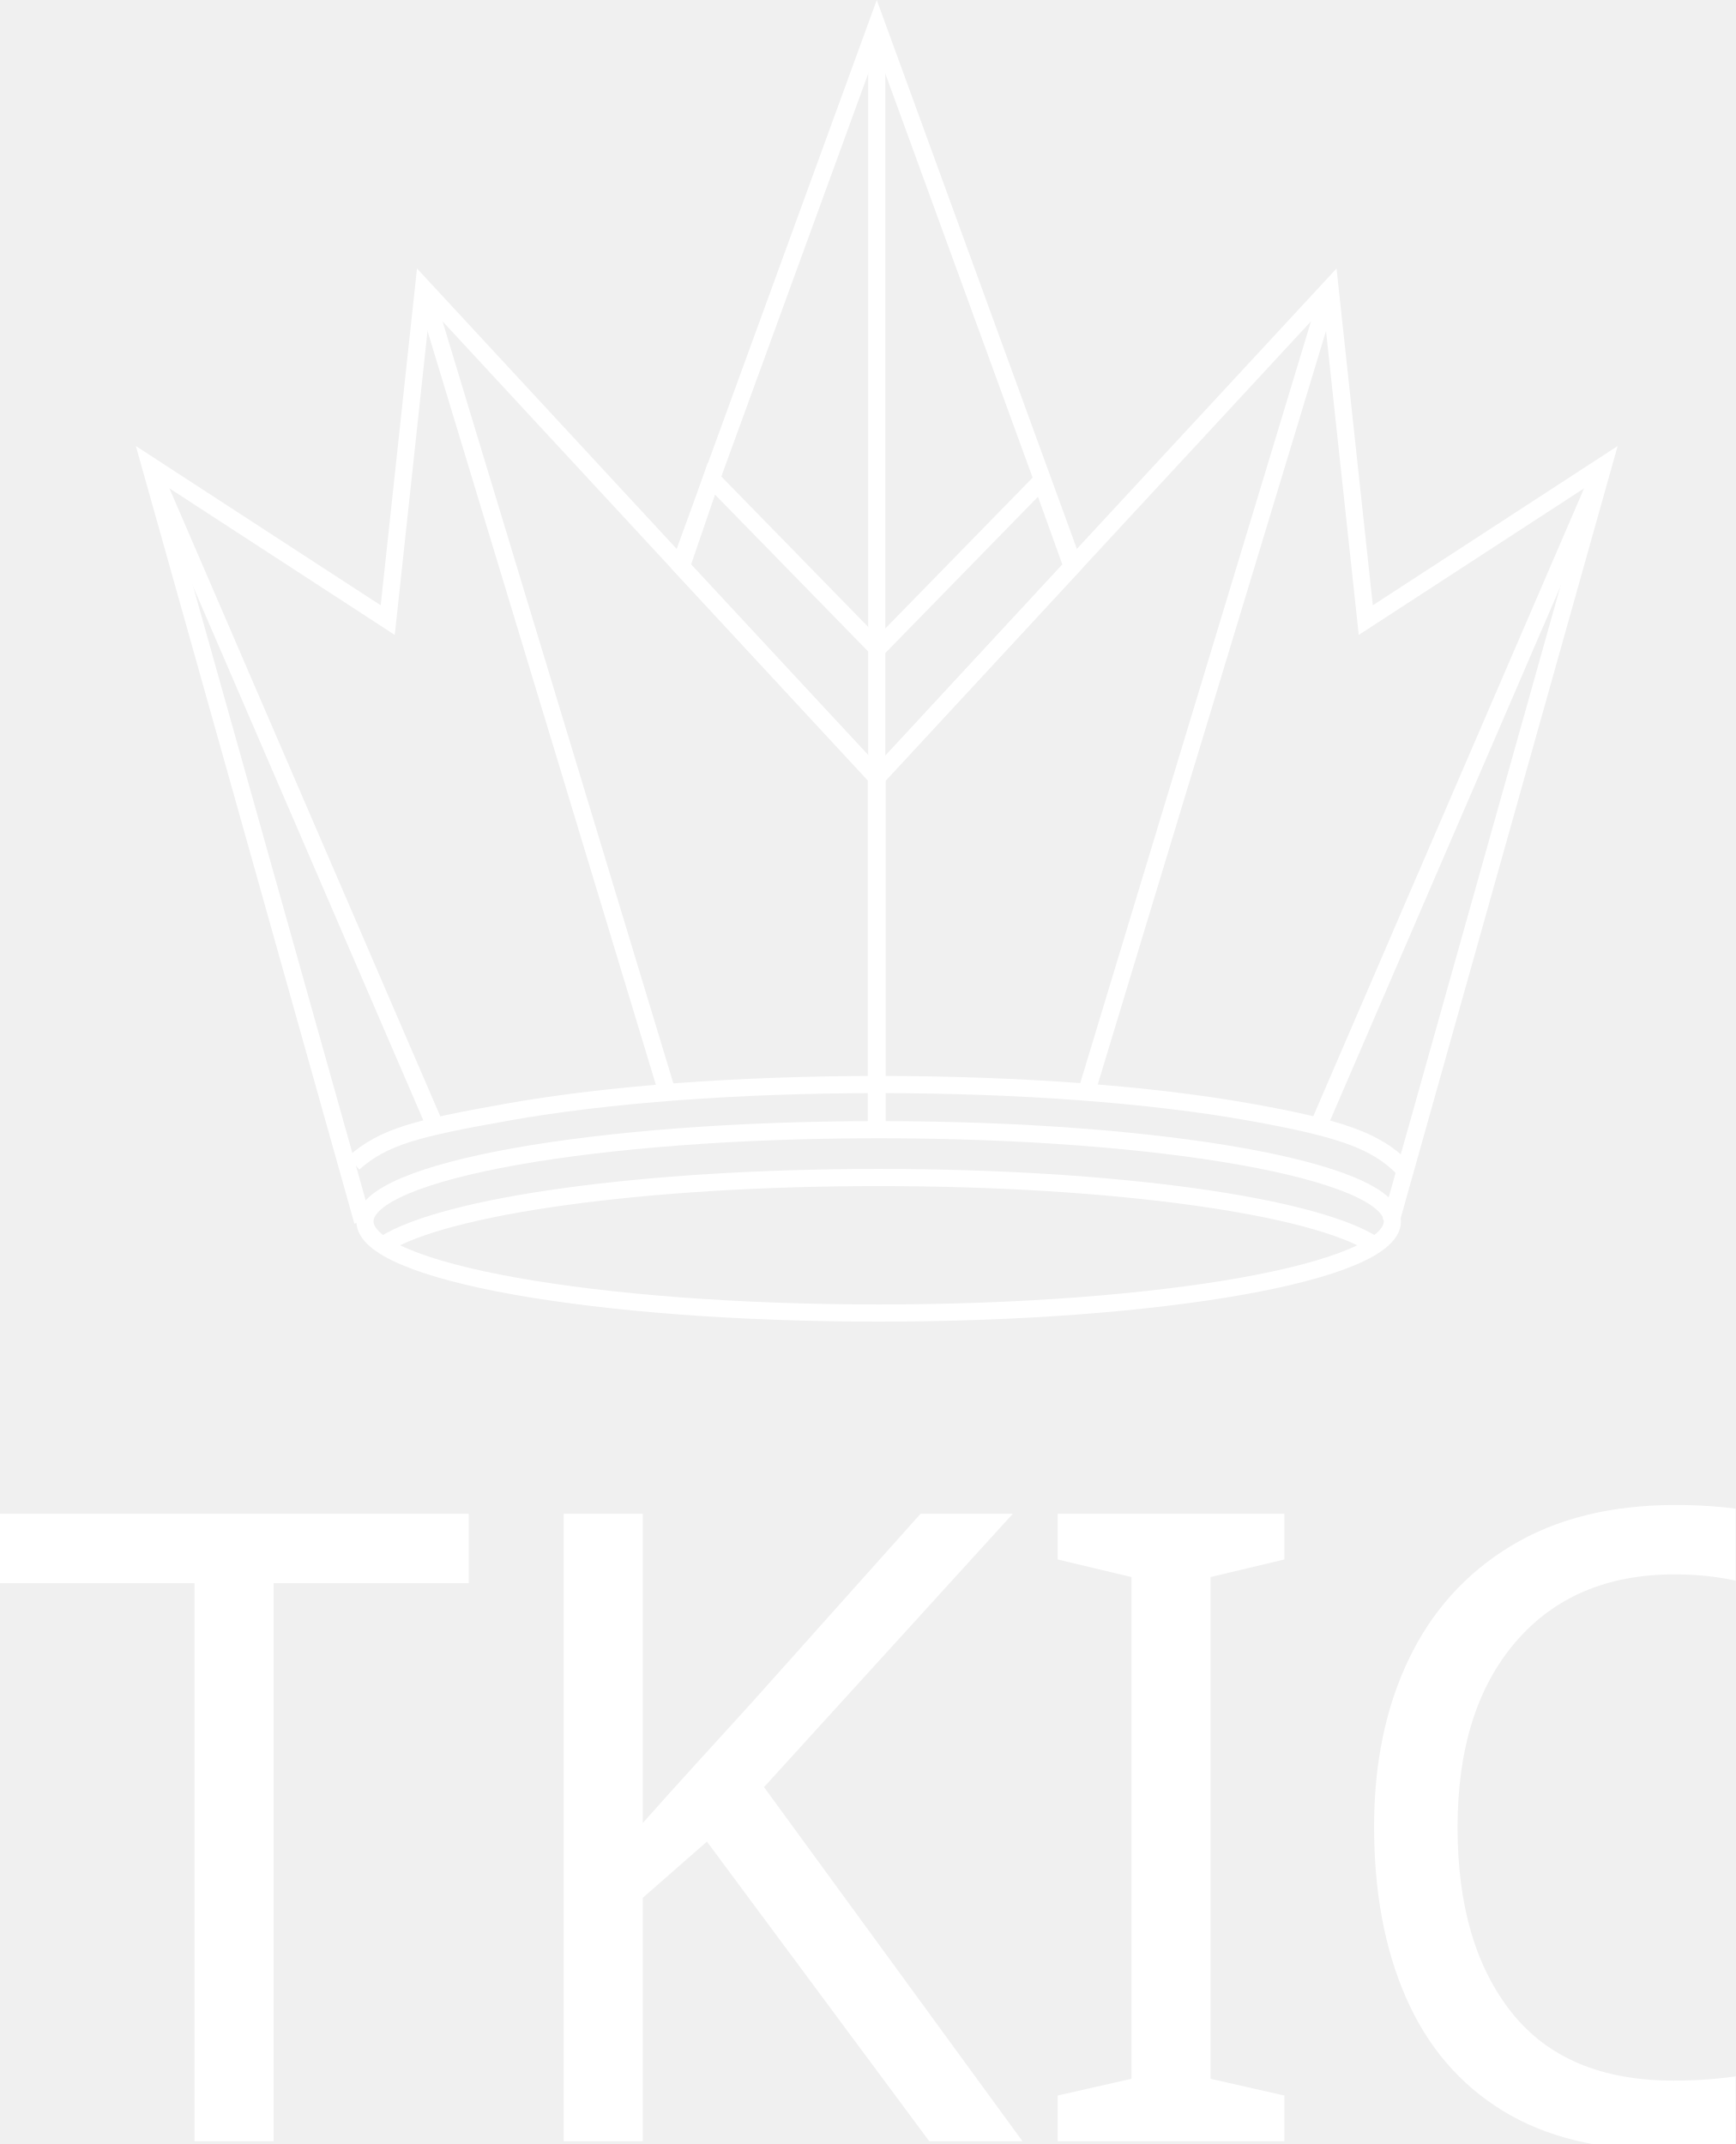
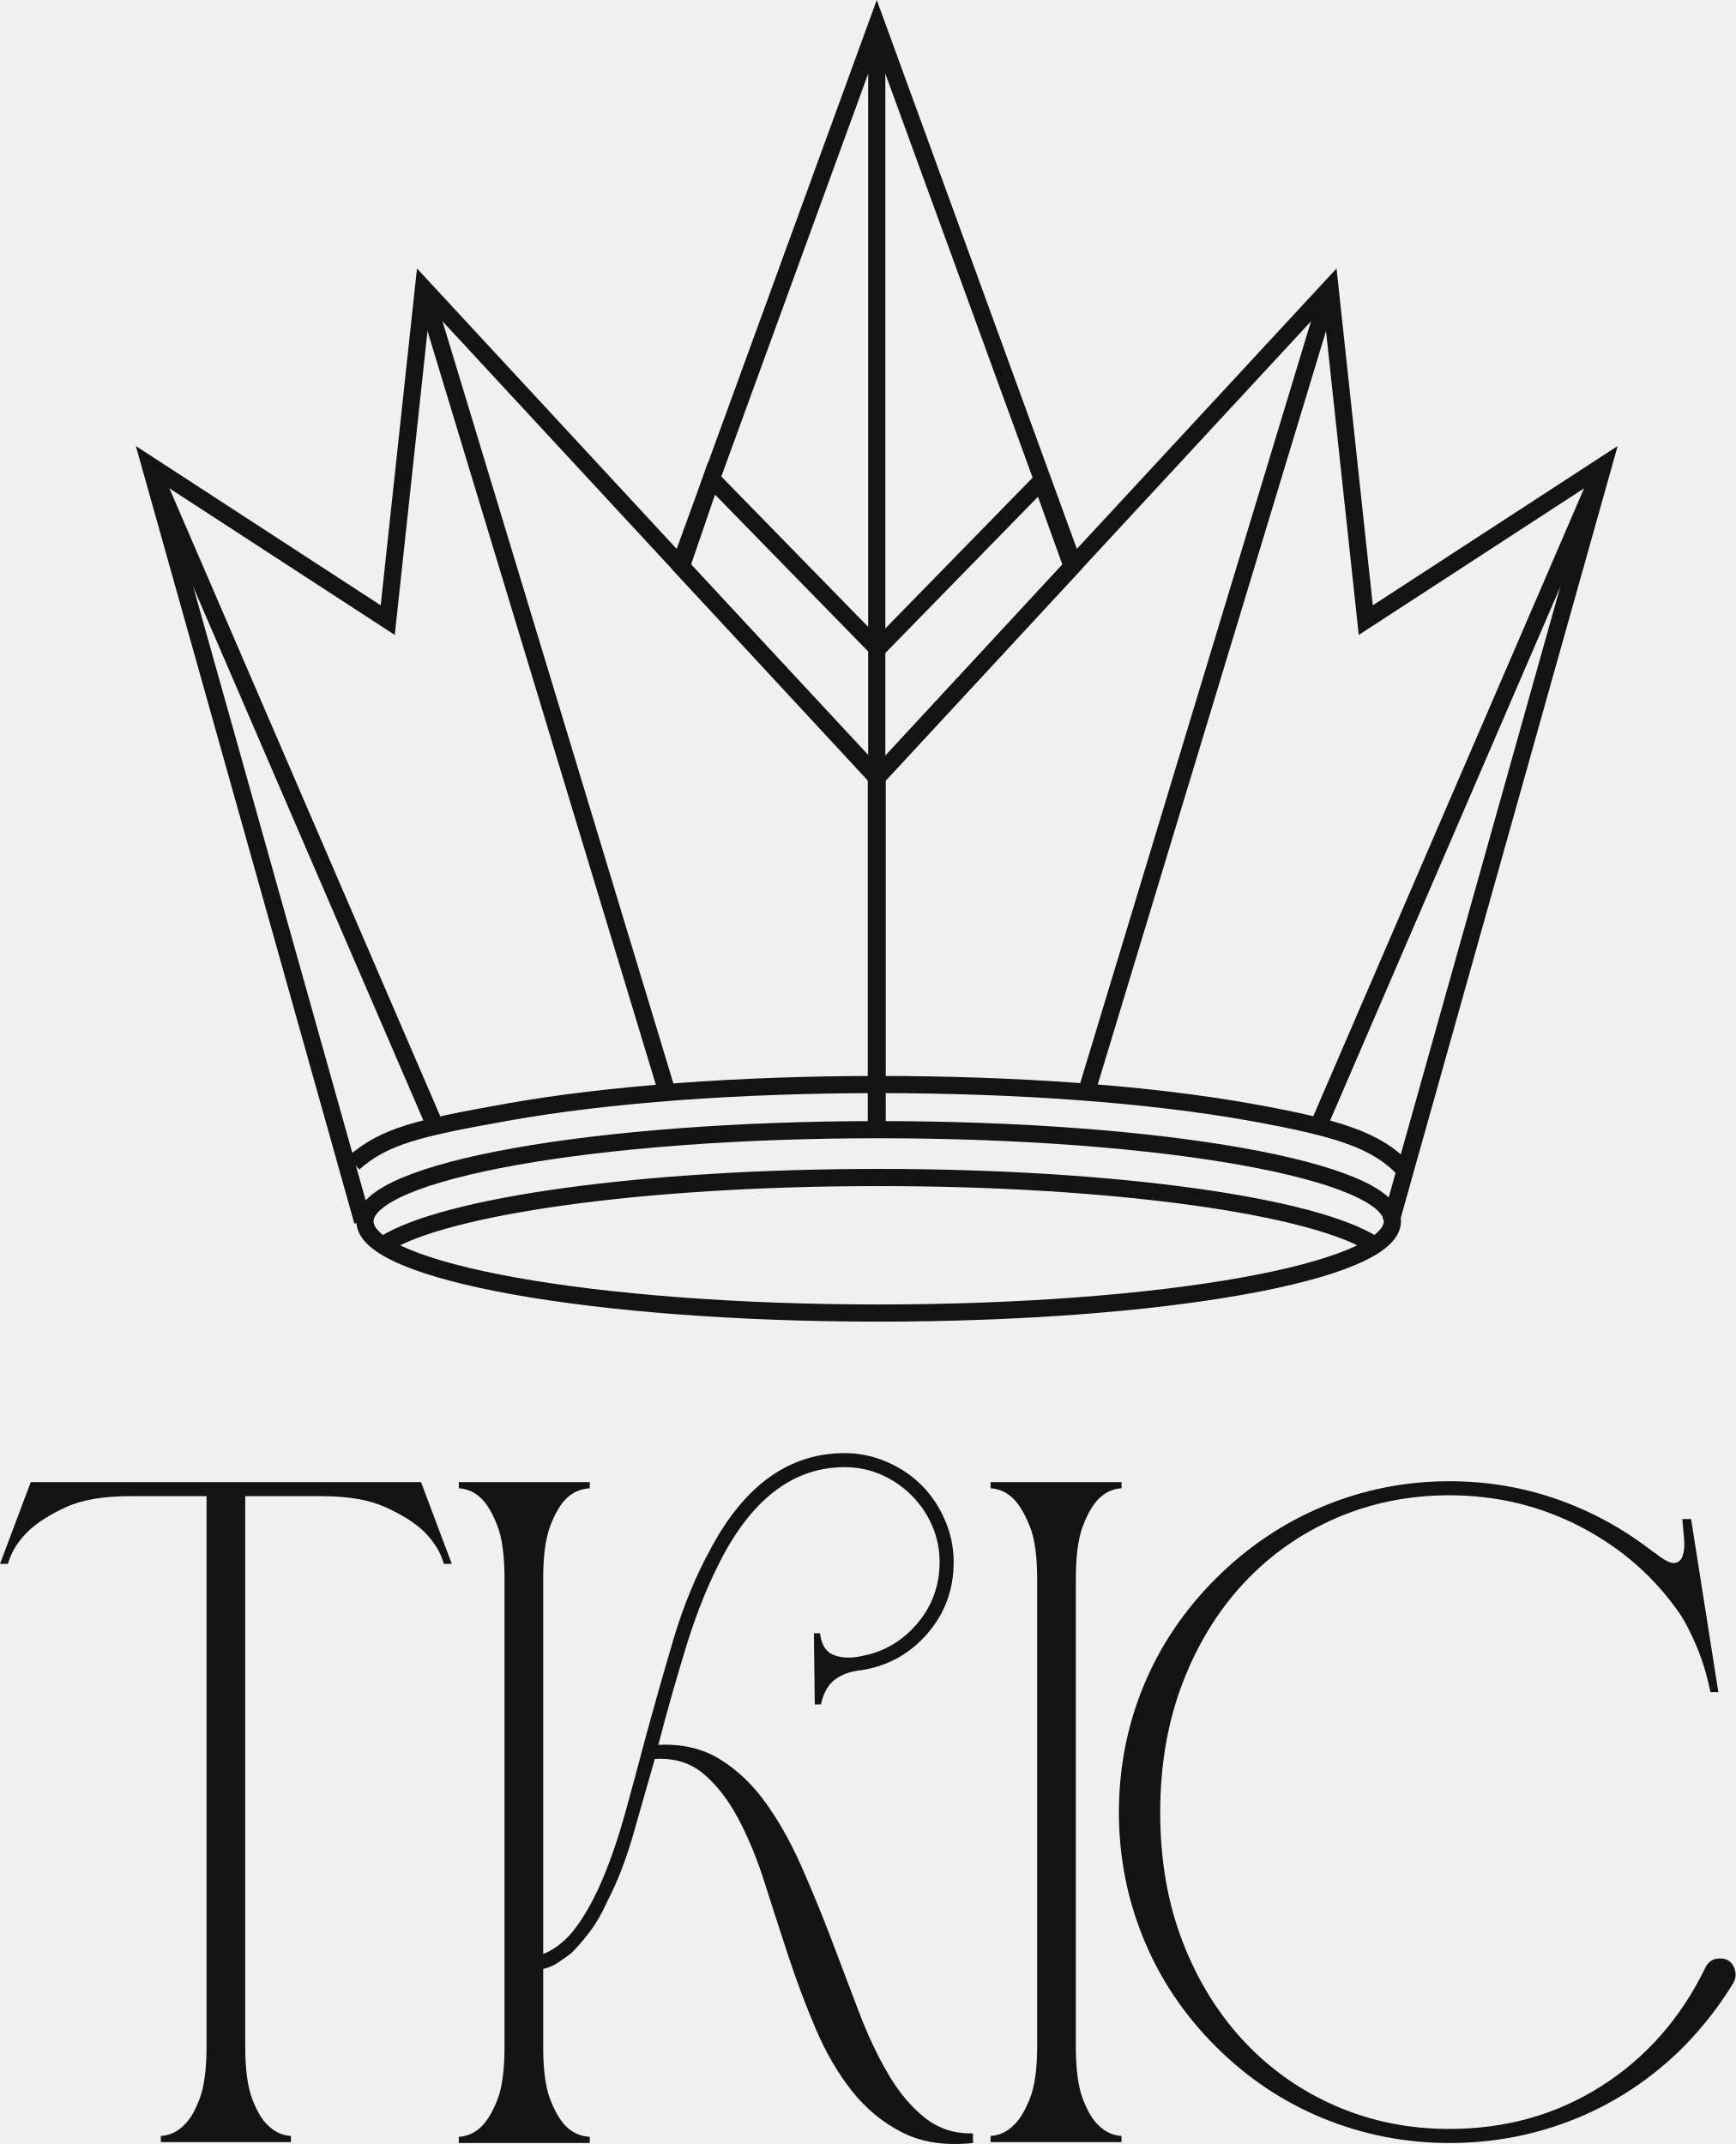
<svg xmlns="http://www.w3.org/2000/svg" xmlns:ns1="http://vectornator.io" height="100%" stroke-miterlimit="10" style="fill-rule:nonzero;clip-rule:evenodd;stroke-linecap:round;stroke-linejoin:round;" version="1.1" viewBox="424.692 441.202 252.753 312.266" width="100%" xml:space="preserve">
  <defs />
  <clipPath id="ArtboardFrame">
    <rect height="312.266" width="252.753" x="424.692" y="441.202" />
  </clipPath>
  <g clip-path="url(#ArtboardFrame)" id="Layer" ns1:layerName="Layer">
-     <g opacity="1" ns1:layerName="Group 2">
-       <g opacity="1" ns1:layerName="Group 1">
-         <text fill="#ffffff" font-family="Shorelly" font-size="128" opacity="1" stroke="none" text-anchor="start" transform="matrix(1 0 0 1 423.192 657.066)" ns1:layerName="Text 1" ns1:width="258.36" x="0" y="0">
-           <tspan textLength="255.36" x="0" y="96">TKIC</tspan>
-         </text>
-         <path d="M552.315 605.735L552.315 554.396L486.366 483.169L481.157 531.521L446.579 509.022L477.504 619.088" fill="none" opacity="1" stroke="#ffffff" stroke-linecap="butt" stroke-linejoin="miter" stroke-width="2.5" ns1:layerName="path" />
-         <path d="M552.431 605.735L552.431 554.396L618.38 483.169L623.589 531.521L658.166 509.022L627.242 619.088" fill="none" opacity="1" stroke="#ffffff" stroke-linecap="butt" stroke-linejoin="miter" stroke-width="2.5" ns1:layerName="path" />
-         <path d="M627.463 619.088C627.463 626.463 593.969 632.441 552.653 632.441C511.335 632.441 477.841 626.463 477.841 619.088C477.841 611.713 511.335 605.735 552.653 605.735C593.969 605.735 627.463 611.713 627.463 619.088Z" fill="none" opacity="1" stroke="#ffffff" stroke-linecap="butt" stroke-linejoin="miter" stroke-width="2.5" ns1:layerName="path" />
-         <path d="M476.19 610.6C480.65 606.675 485.471 605.522 498.65 603.17C513.132 600.585 532.311 599.161 552.653 599.161C572.992 599.161 592.172 600.585 606.654 603.17C619.776 605.511 625.074 607.31 628.998 611.329" fill="none" opacity="1" stroke="#ffffff" stroke-linecap="butt" stroke-linejoin="miter" stroke-width="2.5" ns1:layerName="path" />
-         <path d="M480.648 622.419C489.52 616.811 518.397 612.701 552.652 612.701C587.213 612.701 616.3 616.885 624.887 622.569" fill="none" opacity="1" stroke="#ffffff" stroke-linecap="butt" stroke-linejoin="miter" stroke-width="2.5" ns1:layerName="path" />
-         <path d="M523.91 522.941L552.373 444.852L580.837 522.941" fill="none" opacity="1" stroke="#ffffff" stroke-linecap="butt" stroke-linejoin="miter" stroke-width="2.5" ns1:layerName="path" />
-         <path d="M486.366 483.17L521.703 599.828" fill="none" opacity="1" stroke="#ffffff" stroke-linecap="butt" stroke-linejoin="miter" stroke-width="2.5" ns1:layerName="path" />
-         <path d="M446.579 509.022L488.077 605.246" fill="none" opacity="1" stroke="#ffffff" stroke-linecap="butt" stroke-linejoin="miter" stroke-width="2.5" ns1:layerName="path" />
-         <path d="M618.38 483.17L583.043 599.828" fill="none" opacity="1" stroke="#ffffff" stroke-linecap="butt" stroke-linejoin="miter" stroke-width="2.5" ns1:layerName="path" />
-         <path d="M658.166 509.022L616.669 605.246" fill="none" opacity="1" stroke="#ffffff" stroke-linecap="butt" stroke-linejoin="miter" stroke-width="2.5" ns1:layerName="path" />
-         <path d="M552.372 444.852L552.372 553.089" fill="none" opacity="1" stroke="#ffffff" stroke-linecap="butt" stroke-linejoin="miter" stroke-width="2.5" ns1:layerName="path" />
-         <path d="M528.293 510.915L552.483 535.69L576.35 511.248L580.837 523.718L552.432 554.396L523.91 523.718L528.293 510.915Z" fill="#000000" fill-opacity="0" fill-rule="nonzero" opacity="1" stroke="#ffffff" stroke-linecap="butt" stroke-linejoin="miter" stroke-width="2.5" ns1:layerName="path" />
+     <g opacity="1" ns1:layerName="Group 6">
+       <g opacity="1" ns1:layerName="Group 5">
+         <path d="M490.484 668.97L489.332 668.97C488.82 667.178 487.796 665.557 486.26 664.106C484.98 662.912 483.167 661.781 480.82 660.714C478.474 659.648 475.38 659.114 471.54 659.114L460.404 659.114L460.404 739.242C460.404 742.57 460.746 745.13 461.428 746.922C462.111 748.714 462.879 749.994 463.732 750.762C464.671 751.701 465.78 752.213 467.06 752.298L467.06 753.194L448.116 753.194L448.116 752.298C449.396 752.213 450.506 751.701 451.444 750.762C452.298 749.994 453.066 748.714 453.748 746.922C454.431 745.13 454.772 742.57 454.772 739.242L454.772 659.114L443.636 659.114C439.711 659.114 436.596 659.648 434.292 660.714C431.988 661.781 430.196 662.912 428.916 664.106C427.38 665.557 426.356 667.178 425.844 668.97L424.692 668.97L429.172 657.066L486.004 657.066L490.484 668.97Z" fill="#131313" fill-rule="nonzero" opacity="1" stroke="none" />
+         <path d="M520.564 695.338C523.978 695.168 526.943 695.85 529.46 697.386C531.978 698.922 534.196 701.013 536.116 703.658C538.036 706.304 539.764 709.354 541.3 712.81C542.836 716.266 544.287 719.786 545.652 723.37C547.018 726.954 548.362 730.496 549.684 733.994C551.007 737.493 552.458 740.586 554.036 743.274C555.615 745.962 557.407 748.096 559.412 749.674C561.418 751.253 563.743 752 566.388 751.914L566.388 753.322C562.378 753.749 558.943 753.237 556.084 751.786C553.226 750.336 550.772 748.309 548.724 745.706C546.676 743.104 544.927 740.096 543.476 736.682C542.026 733.269 540.703 729.749 539.508 726.122C538.314 722.496 537.162 718.933 536.052 715.434C534.943 711.936 533.663 708.821 532.212 706.09C530.762 703.36 529.076 701.184 527.156 699.562C525.236 697.941 522.868 697.216 520.052 697.386C518.943 701.312 517.876 705.045 516.852 708.586C515.828 712.128 514.591 715.306 513.14 718.122C512.372 719.829 511.54 721.28 510.644 722.474C509.748 723.669 508.831 724.736 507.892 725.674C507.21 726.186 506.548 726.656 505.908 727.082C505.268 727.509 504.564 727.808 503.796 727.978L503.796 739.242C503.796 742.656 504.138 745.237 504.82 746.986C505.503 748.736 506.271 750.037 507.124 750.89C508.063 751.829 509.215 752.341 510.58 752.426L510.58 753.322L491.508 753.322L491.508 752.426C492.788 752.341 493.898 751.829 494.836 750.89C495.69 750.037 496.458 748.736 497.14 746.986C497.823 745.237 498.164 742.656 498.164 739.242L498.164 671.146C498.164 667.818 497.823 665.258 497.14 663.466C496.458 661.674 495.69 660.352 494.836 659.498C493.898 658.56 492.788 658.048 491.508 657.962L491.508 657.066L510.58 657.066L510.58 657.962C509.215 658.048 508.063 658.56 507.124 659.498C506.271 660.352 505.503 661.674 504.82 663.466C504.138 665.258 503.796 667.818 503.796 671.146L503.796 725.802C505.674 725.034 507.316 723.669 508.724 721.706C510.132 719.744 511.412 717.376 512.564 714.602C513.716 711.829 514.762 708.757 515.7 705.386C516.639 702.016 517.578 698.538 518.516 694.954C519.882 689.92 521.29 684.949 522.74 680.042C524.191 675.136 526.026 670.677 528.244 666.666C533.194 657.45 539.679 652.842 547.7 652.842C549.834 652.842 551.882 653.269 553.844 654.122C555.807 654.976 557.492 656.106 558.9 657.514C560.308 658.922 561.439 660.608 562.292 662.57C563.146 664.533 563.572 666.581 563.572 668.714C563.572 672.725 562.292 676.202 559.732 679.146C557.172 682.09 553.972 683.861 550.132 684.458C548.511 684.629 547.21 685.098 546.228 685.866C545.247 686.634 544.586 687.829 544.244 689.45L543.348 689.45L543.22 679.082L544.116 679.082C544.287 680.704 544.927 681.749 546.036 682.218C547.146 682.688 548.511 682.752 550.132 682.41C553.375 681.813 556.084 680.234 558.26 677.674C560.436 675.114 561.524 672.128 561.524 668.714C561.524 666.837 561.162 665.066 560.436 663.402C559.711 661.738 558.708 660.266 557.428 658.986C556.148 657.706 554.676 656.704 553.012 655.978C551.348 655.253 549.578 654.89 547.7 654.89C540.532 654.89 534.644 659.157 530.036 667.69C527.988 671.53 526.218 675.861 524.724 680.682C523.231 685.504 521.844 690.389 520.564 695.338Z" fill="#131313" fill-rule="nonzero" opacity="1" stroke="none" />
+         <path d="M581.364 739.242C581.364 742.57 581.706 745.13 582.388 746.922C583.071 748.714 583.839 749.994 584.692 750.762C585.631 751.701 586.74 752.213 588.02 752.298L588.02 753.194L568.948 753.194L568.948 752.298C570.228 752.213 571.338 751.701 572.276 750.762C573.13 749.994 573.919 748.714 574.644 746.922C575.37 745.13 575.732 742.57 575.732 739.242L575.732 671.146C575.732 667.818 575.37 665.258 574.644 663.466C573.919 661.674 573.13 660.352 572.276 659.498C571.338 658.56 570.228 658.048 568.948 657.962L568.948 657.066L588.02 657.066L588.02 657.962C586.74 658.048 585.631 658.56 584.692 659.498C583.839 660.352 583.071 661.674 582.388 663.466C581.706 665.258 581.364 667.818 581.364 671.146L581.364 739.242Z" fill="#131313" fill-rule="nonzero" opacity="1" stroke="none" />
+         <path d="M675.188 726.442C676.127 726.442 676.788 726.848 677.172 727.658C677.556 728.469 677.535 729.258 677.108 730.026C675.146 733.269 672.756 736.341 669.94 739.242C665.332 743.85 660.106 747.349 654.26 749.738C648.415 752.128 642.25 753.322 635.764 753.322C629.364 753.322 623.242 752.128 617.396 749.738C611.551 747.349 606.324 743.85 601.716 739.242C597.108 734.634 593.61 729.408 591.22 723.562C588.831 717.717 587.636 711.594 587.636 705.194C587.636 698.709 588.831 692.565 591.22 686.762C593.61 680.96 597.108 675.754 601.716 671.146C606.324 666.538 611.551 663.018 617.396 660.586C623.242 658.154 629.364 656.938 635.764 656.938C641.226 656.938 646.452 657.813 651.444 659.562C656.436 661.312 661.023 663.808 665.204 667.05C665.716 667.392 666.015 667.605 666.1 667.69C667.21 668.544 668.042 668.928 668.596 668.842C669.151 668.757 669.535 668.394 669.748 667.754C669.962 667.114 670.026 666.304 669.94 665.322C669.855 664.341 669.77 663.381 669.684 662.442L670.964 662.442L674.932 687.658L673.78 687.658C673.268 685.184 672.607 682.986 671.796 681.066C670.986 679.146 670.196 677.589 669.428 676.394C665.759 671.018 660.959 666.773 655.028 663.658C649.098 660.544 642.676 658.986 635.764 658.986C629.876 658.986 624.372 660.096 619.252 662.314C614.132 664.533 609.674 667.669 605.876 671.722C602.079 675.776 599.092 680.64 596.916 686.314C594.74 691.989 593.652 698.282 593.652 705.194C593.652 712.106 594.74 718.378 596.916 724.01C599.092 729.642 602.079 734.485 605.876 738.538C609.674 742.592 614.132 745.728 619.252 747.946C624.372 750.165 629.876 751.274 635.764 751.274C643.956 751.274 651.316 749.205 657.844 745.066C664.372 740.928 669.428 735.189 673.012 727.85C673.439 726.912 674.164 726.442 675.188 726.442Z" fill="#131313" fill-rule="nonzero" opacity="1" stroke="none" />
      </g>
+       <path d="M552.315 605.735L552.315 554.396L486.366 483.169L481.157 531.521L446.579 509.022L477.504 619.088" fill="none" opacity="1" stroke="#131313" stroke-linecap="butt" stroke-linejoin="miter" stroke-width="2.5" ns1:layerName="path" />
+       <path d="M552.431 605.735L552.431 554.396L618.38 483.169L623.589 531.521L658.166 509.022L627.242 619.088" fill="none" opacity="1" stroke="#131313" stroke-linecap="butt" stroke-linejoin="miter" stroke-width="2.5" ns1:layerName="path" />
+       <path d="M627.463 619.088C627.463 626.463 593.969 632.441 552.653 632.441C511.335 632.441 477.841 626.463 477.841 619.088C477.841 611.713 511.335 605.735 552.653 605.735C593.969 605.735 627.463 611.713 627.463 619.088Z" fill="none" opacity="1" stroke="#131313" stroke-linecap="butt" stroke-linejoin="miter" stroke-width="2.5" ns1:layerName="path" />
+       <path d="M476.19 610.6C480.65 606.675 485.471 605.522 498.65 603.17C513.132 600.585 532.311 599.161 552.653 599.161C572.992 599.161 592.172 600.585 606.654 603.17C619.776 605.511 625.074 607.31 628.998 611.329" fill="none" opacity="1" stroke="#131313" stroke-linecap="butt" stroke-linejoin="miter" stroke-width="2.5" ns1:layerName="path" />
+       <path d="M480.648 622.419C489.52 616.811 518.397 612.701 552.652 612.701C587.213 612.701 616.3 616.885 624.887 622.569" fill="none" opacity="1" stroke="#131313" stroke-linecap="butt" stroke-linejoin="miter" stroke-width="2.5" ns1:layerName="path" />
+       <path d="M523.91 522.941L552.373 444.852L580.837 522.941" fill="none" opacity="1" stroke="#131313" stroke-linecap="butt" stroke-linejoin="miter" stroke-width="2.5" ns1:layerName="path" />
+       <path d="M486.366 483.17L521.703 599.828" fill="none" opacity="1" stroke="#131313" stroke-linecap="butt" stroke-linejoin="miter" stroke-width="2.5" ns1:layerName="path" />
+       <path d="M446.579 509.022L488.077 605.246" fill="none" opacity="1" stroke="#131313" stroke-linecap="butt" stroke-linejoin="miter" stroke-width="2.5" ns1:layerName="path" />
+       <path d="M618.38 483.17L583.043 599.828" fill="none" opacity="1" stroke="#131313" stroke-linecap="butt" stroke-linejoin="miter" stroke-width="2.5" ns1:layerName="path" />
+       <path d="M658.166 509.022L616.669 605.246" fill="none" opacity="1" stroke="#131313" stroke-linecap="butt" stroke-linejoin="miter" stroke-width="2.5" ns1:layerName="path" />
+       <path d="M552.372 444.852L552.372 553.089" fill="none" opacity="1" stroke="#131313" stroke-linecap="butt" stroke-linejoin="miter" stroke-width="2.5" ns1:layerName="path" />
+       <path d="M528.293 510.915L552.483 535.69L576.35 511.248L580.837 523.718L552.432 554.396L523.91 523.718L528.293 510.915Z" fill="#000000" fill-opacity="0" fill-rule="nonzero" opacity="1" stroke="#131313" stroke-linecap="butt" stroke-linejoin="miter" stroke-width="2.5" ns1:layerName="path" />
    </g>
  </g>
</svg>
